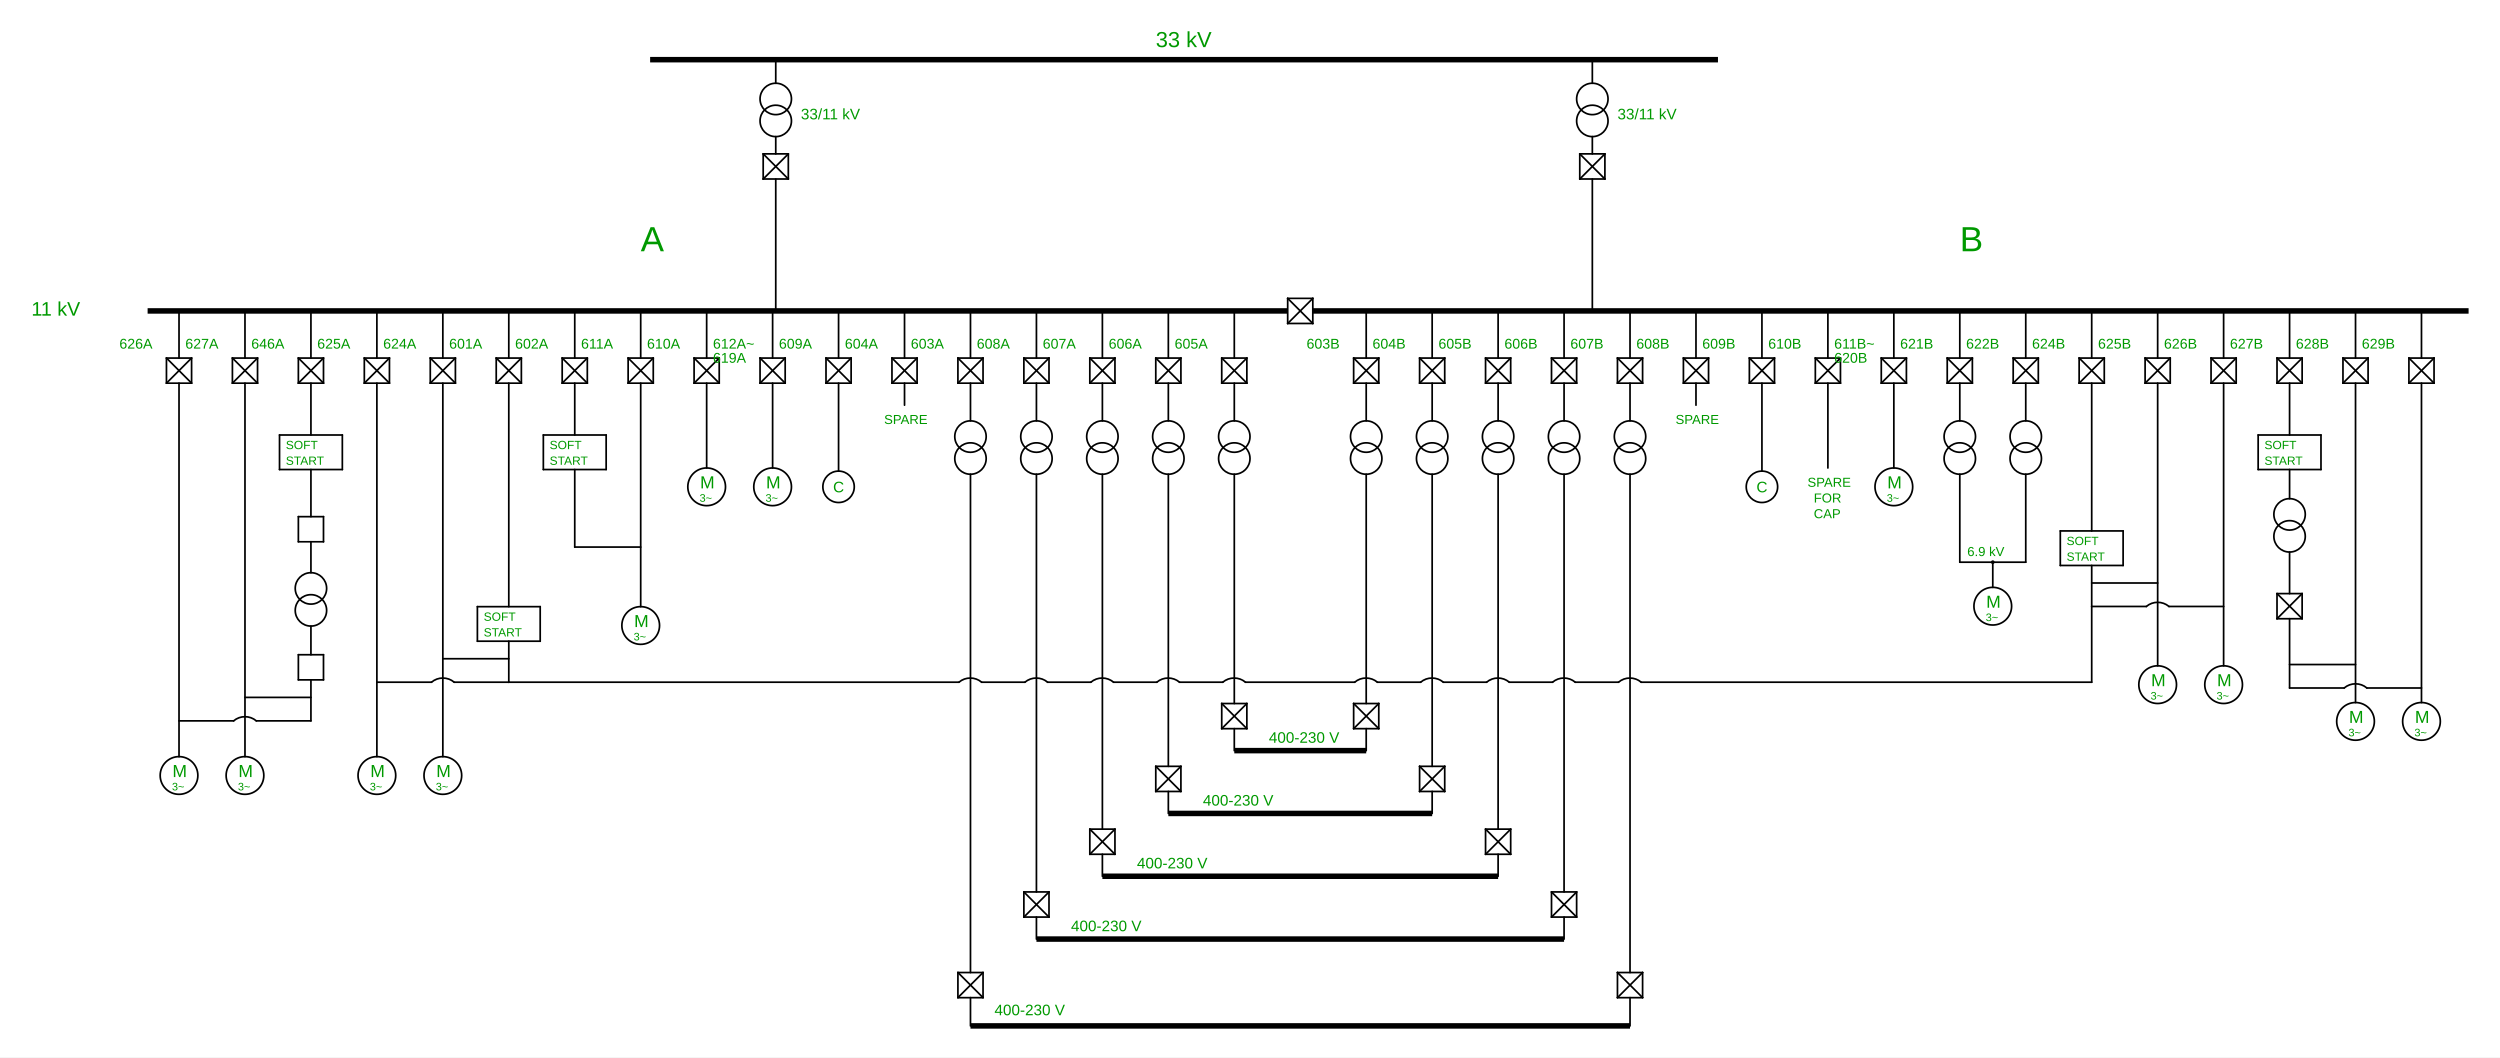
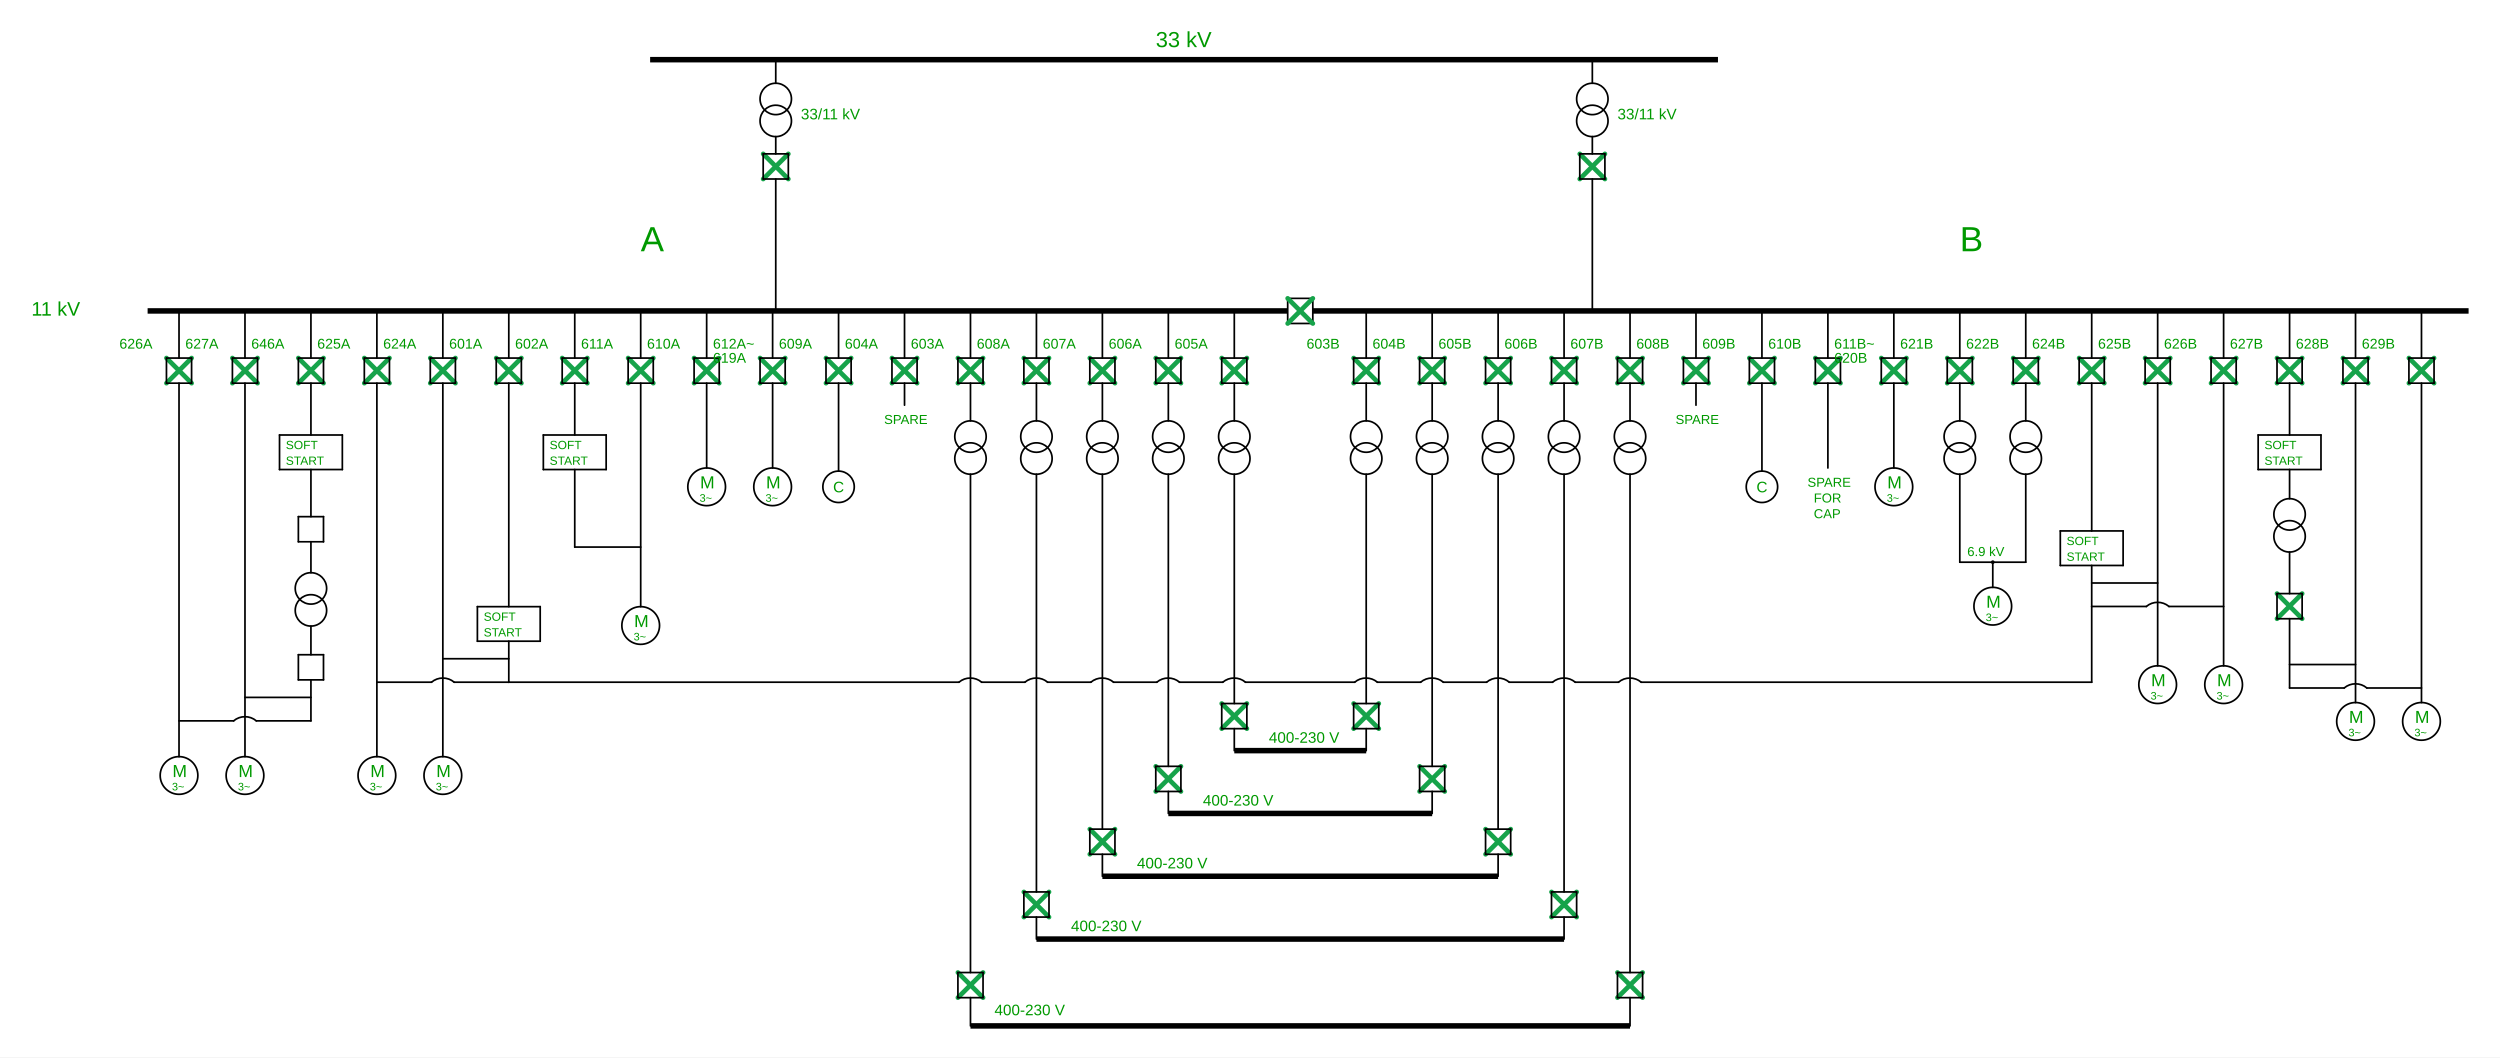
<svg xmlns="http://www.w3.org/2000/svg" viewBox="-14 324.705 1592 673.295" font-family="Arial, Helvetica, sans-serif">
  <rect x="-14" y="324.705" width="1592" height="673.295" fill="#ffffff" />
  <g id="layer-0" stroke="#000000" fill="none" stroke-width="1.1" stroke-linecap="round" color="#000000">
    <line x1="352" y1="623.705" x2="352" y2="673.087" />
    <line x1="352" y1="673.087" x2="394" y2="673.087" />
    <line x1="184" y1="723.4" x2="184" y2="741.636" />
    <line x1="184" y1="768.807" x2="142" y2="768.807" />
    <path d="M 149.222 783.752 A 11.161 11.161 0 0 0 134.778 783.752" />
    <line x1="184" y1="783.752" x2="149.222" y2="783.752" />
    <line x1="134.778" y1="783.752" x2="100" y2="783.752" />
    <line x1="184" y1="757.636" x2="184" y2="783.752" />
    <line x1="1234" y1="682.705" x2="1276" y2="682.705" />
    <circle cx="1255" cy="682.705" r="1.2" fill="currentColor" stroke="none" />
    <line x1="1255" y1="682.705" x2="1255" y2="698.723" />
-     <line x1="974" y1="892.705" x2="990" y2="908.705" />
-     <line x1="974" y1="908.705" x2="990" y2="892.705" />
-     <line x1="1016" y1="944" x2="1032" y2="960" />
-     <line x1="1016" y1="960" x2="1032" y2="944" />
-     <line x1="890" y1="812.705" x2="906" y2="828.705" />
-     <line x1="890" y1="828.705" x2="906" y2="812.705" />
-     <line x1="848" y1="772.705" x2="864" y2="788.705" />
-     <line x1="848" y1="788.705" x2="864" y2="772.705" />
-     <line x1="932" y1="852.705" x2="948" y2="868.705" />
-     <line x1="932" y1="868.705" x2="948" y2="852.705" />
-     <line x1="764" y1="772.705" x2="780" y2="788.705" />
-     <line x1="764" y1="788.705" x2="780" y2="772.705" />
-     <line x1="722" y1="812.705" x2="738" y2="828.705" />
-     <line x1="722" y1="828.705" x2="738" y2="812.705" />
-     <line x1="680" y1="852.705" x2="696" y2="868.705" />
-     <line x1="680" y1="868.705" x2="696" y2="852.705" />
-     <line x1="638" y1="892.705" x2="654" y2="908.705" />
-     <line x1="638" y1="908.705" x2="654" y2="892.705" />
-     <line x1="596" y1="944" x2="612" y2="960" />
-     <line x1="596" y1="960" x2="612" y2="944" />
-     <line x1="92" y1="552.705" x2="108" y2="568.705" />
-     <line x1="92" y1="568.705" x2="108" y2="552.705" />
-     <line x1="134" y1="552.705" x2="150" y2="568.705" />
-     <line x1="134" y1="568.705" x2="150" y2="552.705" />
-     <line x1="176" y1="552.705" x2="192" y2="568.705" />
-     <line x1="176" y1="568.705" x2="192" y2="552.705" />
-     <line x1="218" y1="552.705" x2="234" y2="568.705" />
-     <line x1="218" y1="568.705" x2="234" y2="552.705" />
-     <line x1="260" y1="552.705" x2="276" y2="568.705" />
-     <line x1="260" y1="568.705" x2="276" y2="552.705" />
-     <line x1="302" y1="552.705" x2="318" y2="568.705" />
-     <line x1="302" y1="568.705" x2="318" y2="552.705" />
-     <line x1="344" y1="552.705" x2="360" y2="568.705" />
-     <line x1="344" y1="568.705" x2="360" y2="552.705" />
-     <line x1="386" y1="552.705" x2="402" y2="568.705" />
-     <line x1="386" y1="568.705" x2="402" y2="552.705" />
-     <line x1="428" y1="552.705" x2="444" y2="568.705" />
-     <line x1="428" y1="568.705" x2="444" y2="552.705" />
-     <line x1="470" y1="552.705" x2="486" y2="568.705" />
-     <line x1="470" y1="568.705" x2="486" y2="552.705" />
-     <line x1="512" y1="552.705" x2="528" y2="568.705" />
-     <line x1="512" y1="568.705" x2="528" y2="552.705" />
-     <line x1="554" y1="552.705" x2="570" y2="568.705" />
-     <line x1="554" y1="568.705" x2="570" y2="552.705" />
-     <line x1="596" y1="552.705" x2="612" y2="568.705" />
-     <line x1="596" y1="568.705" x2="612" y2="552.705" />
-     <line x1="638" y1="552.705" x2="654" y2="568.705" />
-     <line x1="638" y1="568.705" x2="654" y2="552.705" />
-     <line x1="680" y1="552.705" x2="696" y2="568.705" />
-     <line x1="680" y1="568.705" x2="696" y2="552.705" />
-     <line x1="722" y1="552.705" x2="738" y2="568.705" />
-     <line x1="722" y1="568.705" x2="738" y2="552.705" />
-     <line x1="764" y1="552.705" x2="780" y2="568.705" />
-     <line x1="764" y1="568.705" x2="780" y2="552.705" />
-     <line x1="848" y1="552.705" x2="864" y2="568.705" />
-     <line x1="848" y1="568.705" x2="864" y2="552.705" />
-     <line x1="890" y1="552.705" x2="906" y2="568.705" />
-     <line x1="890" y1="568.705" x2="906" y2="552.705" />
-     <line x1="932" y1="552.705" x2="948" y2="568.705" />
-     <line x1="932" y1="568.705" x2="948" y2="552.705" />
-     <line x1="974" y1="552.705" x2="990" y2="568.705" />
-     <line x1="974" y1="568.705" x2="990" y2="552.705" />
-     <line x1="1016" y1="552.705" x2="1032" y2="568.705" />
-     <line x1="1016" y1="568.705" x2="1032" y2="552.705" />
-     <line x1="1058" y1="552.705" x2="1074" y2="568.705" />
-     <line x1="1058" y1="568.705" x2="1074" y2="552.705" />
-     <line x1="1100" y1="552.705" x2="1116" y2="568.705" />
-     <line x1="1100" y1="568.705" x2="1116" y2="552.705" />
-     <line x1="1142" y1="552.705" x2="1158" y2="568.705" />
-     <line x1="1142" y1="568.705" x2="1158" y2="552.705" />
-     <line x1="1184" y1="552.705" x2="1200" y2="568.705" />
-     <line x1="1184" y1="568.705" x2="1200" y2="552.705" />
-     <line x1="1226" y1="552.705" x2="1242" y2="568.705" />
-     <line x1="1226" y1="568.705" x2="1242" y2="552.705" />
-     <line x1="1268" y1="552.705" x2="1284" y2="568.705" />
-     <line x1="1268" y1="568.705" x2="1284" y2="552.705" />
-     <line x1="1352" y1="552.705" x2="1368" y2="568.705" />
-     <line x1="1352" y1="568.705" x2="1368" y2="552.705" />
-     <line x1="1394" y1="552.705" x2="1410" y2="568.705" />
-     <line x1="1394" y1="568.705" x2="1410" y2="552.705" />
-     <line x1="1436" y1="552.705" x2="1452" y2="568.705" />
-     <line x1="1436" y1="568.705" x2="1452" y2="552.705" />
-     <line x1="1478" y1="552.705" x2="1494" y2="568.705" />
-     <line x1="1478" y1="568.705" x2="1494" y2="552.705" />
-     <line x1="1520" y1="552.705" x2="1536" y2="568.705" />
-     <line x1="1520" y1="568.705" x2="1536" y2="552.705" />
-     <line x1="992" y1="422.705" x2="1008" y2="438.705" />
-     <line x1="992" y1="438.705" x2="1008" y2="422.705" />
-     <line x1="1310" y1="552.705" x2="1326" y2="568.705" />
-     <line x1="1310" y1="568.705" x2="1326" y2="552.705" />
+     <line x1="974" y1="892.705" x2="990" y2="908.705" stroke="#16a34a" stroke-width="3" />
+     <line x1="974" y1="908.705" x2="990" y2="892.705" stroke="#16a34a" stroke-width="3" />
+     <line x1="1016" y1="944" x2="1032" y2="960" stroke="#16a34a" stroke-width="3" />
+     <line x1="1016" y1="960" x2="1032" y2="944" stroke="#16a34a" stroke-width="3" />
+     <line x1="890" y1="812.705" x2="906" y2="828.705" stroke="#16a34a" stroke-width="3" />
+     <line x1="890" y1="828.705" x2="906" y2="812.705" stroke="#16a34a" stroke-width="3" />
+     <line x1="848" y1="772.705" x2="864" y2="788.705" stroke="#16a34a" stroke-width="3" />
+     <line x1="848" y1="788.705" x2="864" y2="772.705" stroke="#16a34a" stroke-width="3" />
+     <line x1="932" y1="852.705" x2="948" y2="868.705" stroke="#16a34a" stroke-width="3" />
+     <line x1="932" y1="868.705" x2="948" y2="852.705" stroke="#16a34a" stroke-width="3" />
+     <line x1="764" y1="772.705" x2="780" y2="788.705" stroke="#16a34a" stroke-width="3" />
+     <line x1="764" y1="788.705" x2="780" y2="772.705" stroke="#16a34a" stroke-width="3" />
+     <line x1="722" y1="812.705" x2="738" y2="828.705" stroke="#16a34a" stroke-width="3" />
+     <line x1="722" y1="828.705" x2="738" y2="812.705" stroke="#16a34a" stroke-width="3" />
+     <line x1="680" y1="852.705" x2="696" y2="868.705" stroke="#16a34a" stroke-width="3" />
+     <line x1="680" y1="868.705" x2="696" y2="852.705" stroke="#16a34a" stroke-width="3" />
+     <line x1="638" y1="892.705" x2="654" y2="908.705" stroke="#16a34a" stroke-width="3" />
+     <line x1="638" y1="908.705" x2="654" y2="892.705" stroke="#16a34a" stroke-width="3" />
+     <line x1="596" y1="944" x2="612" y2="960" stroke="#16a34a" stroke-width="3" />
+     <line x1="596" y1="960" x2="612" y2="944" stroke="#16a34a" stroke-width="3" />
+     <line x1="92" y1="552.705" x2="108" y2="568.705" stroke="#16a34a" stroke-width="3" />
+     <line x1="92" y1="568.705" x2="108" y2="552.705" stroke="#16a34a" stroke-width="3" />
+     <line x1="134" y1="552.705" x2="150" y2="568.705" stroke="#16a34a" stroke-width="3" />
+     <line x1="134" y1="568.705" x2="150" y2="552.705" stroke="#16a34a" stroke-width="3" />
+     <line x1="176" y1="552.705" x2="192" y2="568.705" stroke="#16a34a" stroke-width="3" />
+     <line x1="176" y1="568.705" x2="192" y2="552.705" stroke="#16a34a" stroke-width="3" />
+     <line x1="218" y1="552.705" x2="234" y2="568.705" stroke="#16a34a" stroke-width="3" />
+     <line x1="218" y1="568.705" x2="234" y2="552.705" stroke="#16a34a" stroke-width="3" />
+     <line x1="260" y1="552.705" x2="276" y2="568.705" stroke="#16a34a" stroke-width="3" />
+     <line x1="260" y1="568.705" x2="276" y2="552.705" stroke="#16a34a" stroke-width="3" />
+     <line x1="302" y1="552.705" x2="318" y2="568.705" stroke="#16a34a" stroke-width="3" />
+     <line x1="302" y1="568.705" x2="318" y2="552.705" stroke="#16a34a" stroke-width="3" />
+     <line x1="344" y1="552.705" x2="360" y2="568.705" stroke="#16a34a" stroke-width="3" />
+     <line x1="344" y1="568.705" x2="360" y2="552.705" stroke="#16a34a" stroke-width="3" />
+     <line x1="386" y1="552.705" x2="402" y2="568.705" stroke="#16a34a" stroke-width="3" />
+     <line x1="386" y1="568.705" x2="402" y2="552.705" stroke="#16a34a" stroke-width="3" />
+     <line x1="428" y1="552.705" x2="444" y2="568.705" stroke="#16a34a" stroke-width="3" />
+     <line x1="428" y1="568.705" x2="444" y2="552.705" stroke="#16a34a" stroke-width="3" />
+     <line x1="470" y1="552.705" x2="486" y2="568.705" stroke="#16a34a" stroke-width="3" />
+     <line x1="470" y1="568.705" x2="486" y2="552.705" stroke="#16a34a" stroke-width="3" />
+     <line x1="512" y1="552.705" x2="528" y2="568.705" stroke="#16a34a" stroke-width="3" />
+     <line x1="512" y1="568.705" x2="528" y2="552.705" stroke="#16a34a" stroke-width="3" />
+     <line x1="554" y1="552.705" x2="570" y2="568.705" stroke="#16a34a" stroke-width="3" />
+     <line x1="554" y1="568.705" x2="570" y2="552.705" stroke="#16a34a" stroke-width="3" />
+     <line x1="596" y1="552.705" x2="612" y2="568.705" stroke="#16a34a" stroke-width="3" />
+     <line x1="596" y1="568.705" x2="612" y2="552.705" stroke="#16a34a" stroke-width="3" />
+     <line x1="638" y1="552.705" x2="654" y2="568.705" stroke="#16a34a" stroke-width="3" />
+     <line x1="638" y1="568.705" x2="654" y2="552.705" stroke="#16a34a" stroke-width="3" />
+     <line x1="680" y1="552.705" x2="696" y2="568.705" stroke="#16a34a" stroke-width="3" />
+     <line x1="680" y1="568.705" x2="696" y2="552.705" stroke="#16a34a" stroke-width="3" />
+     <line x1="722" y1="552.705" x2="738" y2="568.705" stroke="#16a34a" stroke-width="3" />
+     <line x1="722" y1="568.705" x2="738" y2="552.705" stroke="#16a34a" stroke-width="3" />
+     <line x1="764" y1="552.705" x2="780" y2="568.705" stroke="#16a34a" stroke-width="3" />
+     <line x1="764" y1="568.705" x2="780" y2="552.705" stroke="#16a34a" stroke-width="3" />
+     <line x1="848" y1="552.705" x2="864" y2="568.705" stroke="#16a34a" stroke-width="3" />
+     <line x1="848" y1="568.705" x2="864" y2="552.705" stroke="#16a34a" stroke-width="3" />
+     <line x1="890" y1="552.705" x2="906" y2="568.705" stroke="#16a34a" stroke-width="3" />
+     <line x1="890" y1="568.705" x2="906" y2="552.705" stroke="#16a34a" stroke-width="3" />
+     <line x1="932" y1="552.705" x2="948" y2="568.705" stroke="#16a34a" stroke-width="3" />
+     <line x1="932" y1="568.705" x2="948" y2="552.705" stroke="#16a34a" stroke-width="3" />
+     <line x1="974" y1="552.705" x2="990" y2="568.705" stroke="#16a34a" stroke-width="3" />
+     <line x1="974" y1="568.705" x2="990" y2="552.705" stroke="#16a34a" stroke-width="3" />
+     <line x1="1016" y1="552.705" x2="1032" y2="568.705" stroke="#16a34a" stroke-width="3" />
+     <line x1="1016" y1="568.705" x2="1032" y2="552.705" stroke="#16a34a" stroke-width="3" />
+     <line x1="1058" y1="552.705" x2="1074" y2="568.705" stroke="#16a34a" stroke-width="3" />
+     <line x1="1058" y1="568.705" x2="1074" y2="552.705" stroke="#16a34a" stroke-width="3" />
+     <line x1="1100" y1="552.705" x2="1116" y2="568.705" stroke="#16a34a" stroke-width="3" />
+     <line x1="1100" y1="568.705" x2="1116" y2="552.705" stroke="#16a34a" stroke-width="3" />
+     <line x1="1142" y1="552.705" x2="1158" y2="568.705" stroke="#16a34a" stroke-width="3" />
+     <line x1="1142" y1="568.705" x2="1158" y2="552.705" stroke="#16a34a" stroke-width="3" />
+     <line x1="1184" y1="552.705" x2="1200" y2="568.705" stroke="#16a34a" stroke-width="3" />
+     <line x1="1184" y1="568.705" x2="1200" y2="552.705" stroke="#16a34a" stroke-width="3" />
+     <line x1="1226" y1="552.705" x2="1242" y2="568.705" stroke="#16a34a" stroke-width="3" />
+     <line x1="1226" y1="568.705" x2="1242" y2="552.705" stroke="#16a34a" stroke-width="3" />
+     <line x1="1268" y1="552.705" x2="1284" y2="568.705" stroke="#16a34a" stroke-width="3" />
+     <line x1="1268" y1="568.705" x2="1284" y2="552.705" stroke="#16a34a" stroke-width="3" />
+     <line x1="1352" y1="552.705" x2="1368" y2="568.705" stroke="#16a34a" stroke-width="3" />
+     <line x1="1352" y1="568.705" x2="1368" y2="552.705" stroke="#16a34a" stroke-width="3" />
+     <line x1="1394" y1="552.705" x2="1410" y2="568.705" stroke="#16a34a" stroke-width="3" />
+     <line x1="1394" y1="568.705" x2="1410" y2="552.705" stroke="#16a34a" stroke-width="3" />
+     <line x1="1436" y1="552.705" x2="1452" y2="568.705" stroke="#16a34a" stroke-width="3" />
+     <line x1="1436" y1="568.705" x2="1452" y2="552.705" stroke="#16a34a" stroke-width="3" />
+     <line x1="1478" y1="552.705" x2="1494" y2="568.705" stroke="#16a34a" stroke-width="3" />
+     <line x1="1478" y1="568.705" x2="1494" y2="552.705" stroke="#16a34a" stroke-width="3" />
+     <line x1="1520" y1="552.705" x2="1536" y2="568.705" stroke="#16a34a" stroke-width="3" />
+     <line x1="1520" y1="568.705" x2="1536" y2="552.705" stroke="#16a34a" stroke-width="3" />
+     <line x1="992" y1="422.705" x2="1008" y2="438.705" stroke="#16a34a" stroke-width="3" />
+     <line x1="992" y1="438.705" x2="1008" y2="422.705" stroke="#16a34a" stroke-width="3" />
+     <line x1="1310" y1="552.705" x2="1326" y2="568.705" stroke="#16a34a" stroke-width="3" />
+     <line x1="1310" y1="568.705" x2="1326" y2="552.705" stroke="#16a34a" stroke-width="3" />
    <line x1="1318" y1="695.969" x2="1360" y2="695.969" />
    <path d="M 1367.222 710.914 A 11.161 11.161 0 0 0 1352.778 710.914" />
    <line x1="1318" y1="710.914" x2="1352.778" y2="710.914" />
    <line x1="1367.222" y1="710.914" x2="1402" y2="710.914" />
    <line x1="1318" y1="684.798" x2="1318" y2="710.914" />
-     <line x1="1436" y1="702.705" x2="1452" y2="718.705" />
-     <line x1="1436" y1="718.705" x2="1452" y2="702.705" />
+     <line x1="1436" y1="702.705" x2="1452" y2="718.705" stroke="#16a34a" stroke-width="3" />
+     <line x1="1436" y1="718.705" x2="1452" y2="702.705" stroke="#16a34a" stroke-width="3" />
    <line x1="1444" y1="747.866" x2="1486" y2="747.866" />
    <path d="M 1493.222 762.811 A 11.161 11.161 0 0 0 1478.778 762.811" />
    <line x1="1444" y1="762.811" x2="1478.778" y2="762.811" />
    <line x1="1493.222" y1="762.811" x2="1528" y2="762.811" />
    <line x1="1444" y1="718.705" x2="1444" y2="762.811" />
-     <line x1="472" y1="422.705" x2="488" y2="438.705" />
-     <line x1="472" y1="438.705" x2="488" y2="422.705" />
+     <line x1="472" y1="422.705" x2="488" y2="438.705" stroke="#16a34a" stroke-width="3" />
+     <line x1="472" y1="438.705" x2="488" y2="422.705" stroke="#16a34a" stroke-width="3" />
    <line x1="310" y1="744.186" x2="268" y2="744.186" />
    <path d="M 275.222 759.132 A 11.161 11.161 0 0 0 260.778 759.132" />
    <line x1="310" y1="759.132" x2="275.222" y2="759.132" />
    <line x1="260.778" y1="759.132" x2="226" y2="759.132" />
    <line x1="310" y1="733.015" x2="310" y2="759.132" />
    <line x1="310" y1="759.132" x2="310" y2="759.132" />
    <line x1="310" y1="759.132" x2="596.663" y2="759.132" />
    <line x1="1318" y1="759.132" x2="1318" y2="710.914" />
    <path d="M 611.107 759.132 A 11.161 11.161 0 0 0 596.663 759.132" />
    <line x1="611.107" y1="759.132" x2="638.663" y2="759.132" />
    <path d="M 653.107 759.132 A 11.161 11.161 0 0 0 638.663 759.132" />
    <path d="M 695.107 759.132 A 11.161 11.161 0 0 0 680.663 759.132" />
    <path d="M 737.107 759.132 A 11.161 11.161 0 0 0 722.663 759.132" />
    <path d="M 779.107 759.132 A 11.161 11.161 0 0 0 764.663 759.132" />
    <path d="M 863.107 759.132 A 11.161 11.161 0 0 0 848.663 759.132" />
    <path d="M 905.107 759.132 A 11.161 11.161 0 0 0 890.663 759.132" />
    <path d="M 947.107 759.132 A 11.161 11.161 0 0 0 932.663 759.132" />
    <path d="M 989.107 759.132 A 11.161 11.161 0 0 0 974.663 759.132" />
    <path d="M 1031.107 759.132 A 11.161 11.161 0 0 0 1016.663 759.132" />
    <line x1="653.107" y1="759.132" x2="680.663" y2="759.132" />
    <line x1="695.107" y1="759.132" x2="722.663" y2="759.132" />
    <line x1="737.107" y1="759.132" x2="764.663" y2="759.132" />
    <line x1="779.107" y1="759.132" x2="848.663" y2="759.132" />
    <line x1="863.107" y1="759.132" x2="890.663" y2="759.132" />
    <line x1="905.107" y1="759.132" x2="932.663" y2="759.132" />
    <line x1="947.107" y1="759.132" x2="974.663" y2="759.132" />
    <line x1="989.107" y1="759.132" x2="1016.663" y2="759.132" />
    <line x1="1031.107" y1="759.132" x2="1318" y2="759.132" />
  </g>
  <g id="layer-FEEDER" stroke="#000000" fill="none" stroke-width="1.1" stroke-linecap="round" color="#000000">
    <line x1="480" y1="362.705" x2="480" y2="377.705" />
    <circle cx="480" cy="387.705" r="10" />
    <circle cx="480" cy="401.705" r="10" />
    <line x1="480" y1="411.705" x2="480" y2="422.705" />
    <line x1="472" y1="438.705" x2="488" y2="438.705" />
    <line x1="488" y1="438.705" x2="488" y2="422.705" />
    <line x1="488" y1="422.705" x2="472" y2="422.705" />
    <line x1="472" y1="422.705" x2="472" y2="438.705" />
    <line x1="480" y1="438.705" x2="480" y2="522.705" />
    <line x1="1000" y1="362.705" x2="1000" y2="377.705" />
    <circle cx="1000" cy="387.705" r="10" />
    <circle cx="1000" cy="401.705" r="10" />
    <line x1="1000" y1="411.705" x2="1000" y2="422.705" />
    <line x1="992" y1="438.705" x2="1008" y2="438.705" />
    <line x1="1008" y1="438.705" x2="1008" y2="422.705" />
    <line x1="1008" y1="422.705" x2="992" y2="422.705" />
    <line x1="992" y1="422.705" x2="992" y2="438.705" />
    <line x1="1000" y1="438.705" x2="1000" y2="522.705" />
    <line x1="100" y1="522.705" x2="100" y2="552.705" />
    <line x1="92" y1="568.705" x2="108" y2="568.705" />
    <line x1="108" y1="568.705" x2="108" y2="552.705" />
    <line x1="108" y1="552.705" x2="92" y2="552.705" />
    <line x1="92" y1="552.705" x2="92" y2="568.705" />
    <line x1="100" y1="568.705" x2="100" y2="806.523" />
    <circle cx="100" cy="818.523" r="12" />
    <line x1="142" y1="522.705" x2="142" y2="552.705" />
    <line x1="134" y1="568.705" x2="150" y2="568.705" />
    <line x1="150" y1="568.705" x2="150" y2="552.705" />
    <line x1="150" y1="552.705" x2="134" y2="552.705" />
    <line x1="134" y1="552.705" x2="134" y2="568.705" />
    <line x1="184" y1="568.705" x2="184" y2="601.705" />
    <line x1="164" y1="623.705" x2="204" y2="623.705" />
    <line x1="204" y1="623.705" x2="204" y2="601.705" />
    <line x1="204" y1="601.705" x2="164" y2="601.705" />
    <line x1="164" y1="601.705" x2="164" y2="623.705" />
    <line x1="184" y1="522.705" x2="184" y2="552.705" />
    <line x1="176" y1="568.705" x2="192" y2="568.705" />
    <line x1="192" y1="568.705" x2="192" y2="552.705" />
    <line x1="192" y1="552.705" x2="176" y2="552.705" />
    <line x1="176" y1="552.705" x2="176" y2="568.705" />
    <line x1="142" y1="568.705" x2="142" y2="806.523" />
    <circle cx="142" cy="818.523" r="12" />
    <line x1="226" y1="522.705" x2="226" y2="552.705" />
    <line x1="218" y1="568.705" x2="234" y2="568.705" />
    <line x1="234" y1="568.705" x2="234" y2="552.705" />
    <line x1="234" y1="552.705" x2="218" y2="552.705" />
    <line x1="218" y1="552.705" x2="218" y2="568.705" />
    <line x1="226" y1="568.705" x2="226" y2="806.523" />
    <circle cx="226" cy="818.523" r="12" />
    <line x1="268" y1="522.705" x2="268" y2="552.705" />
    <line x1="260" y1="568.705" x2="276" y2="568.705" />
    <line x1="276" y1="568.705" x2="276" y2="552.705" />
    <line x1="276" y1="552.705" x2="260" y2="552.705" />
    <line x1="260" y1="552.705" x2="260" y2="568.705" />
    <line x1="352" y1="568.705" x2="352" y2="601.705" />
    <line x1="332" y1="623.705" x2="372" y2="623.705" />
    <line x1="372" y1="623.705" x2="372" y2="601.705" />
    <line x1="372" y1="601.705" x2="332" y2="601.705" />
    <line x1="332" y1="601.705" x2="332" y2="623.705" />
    <line x1="268" y1="568.705" x2="268" y2="806.523" />
    <circle cx="268" cy="818.523" r="12" />
    <line x1="310" y1="522.705" x2="310" y2="552.705" />
    <line x1="302" y1="568.705" x2="318" y2="568.705" />
    <line x1="318" y1="568.705" x2="318" y2="552.705" />
    <line x1="318" y1="552.705" x2="302" y2="552.705" />
    <line x1="302" y1="552.705" x2="302" y2="568.705" />
    <line x1="352" y1="522.705" x2="352" y2="552.705" />
    <line x1="344" y1="568.705" x2="360" y2="568.705" />
    <line x1="360" y1="568.705" x2="360" y2="552.705" />
    <line x1="360" y1="552.705" x2="344" y2="552.705" />
    <line x1="344" y1="552.705" x2="344" y2="568.705" />
    <line x1="520" y1="568.705" x2="520" y2="624.705" />
    <circle cx="520" cy="634.705" r="10" />
    <line x1="394" y1="522.705" x2="394" y2="552.705" />
    <line x1="386" y1="568.705" x2="402" y2="568.705" />
    <line x1="402" y1="568.705" x2="402" y2="552.705" />
    <line x1="402" y1="552.705" x2="386" y2="552.705" />
    <line x1="386" y1="552.705" x2="386" y2="568.705" />
    <line x1="394" y1="568.705" x2="394" y2="711.015" />
    <circle cx="394" cy="723.015" r="12" />
    <line x1="436" y1="522.705" x2="436" y2="552.705" />
    <line x1="428" y1="568.705" x2="444" y2="568.705" />
    <line x1="444" y1="568.705" x2="444" y2="552.705" />
    <line x1="444" y1="552.705" x2="428" y2="552.705" />
    <line x1="428" y1="552.705" x2="428" y2="568.705" />
    <line x1="436" y1="568.705" x2="436" y2="622.705" />
    <circle cx="436" cy="634.705" r="12" />
    <line x1="478" y1="522.705" x2="478" y2="552.705" />
    <line x1="470" y1="568.705" x2="486" y2="568.705" />
    <line x1="486" y1="568.705" x2="486" y2="552.705" />
    <line x1="486" y1="552.705" x2="470" y2="552.705" />
    <line x1="470" y1="552.705" x2="470" y2="568.705" />
    <line x1="478" y1="568.705" x2="478" y2="622.705" />
    <circle cx="478" cy="634.705" r="12" />
    <line x1="520" y1="522.705" x2="520" y2="552.705" />
    <line x1="512" y1="568.705" x2="528" y2="568.705" />
    <line x1="528" y1="568.705" x2="528" y2="552.705" />
    <line x1="528" y1="552.705" x2="512" y2="552.705" />
    <line x1="512" y1="552.705" x2="512" y2="568.705" />
    <line x1="562" y1="568.705" x2="562" y2="582.705" />
    <line x1="562" y1="522.705" x2="562" y2="552.705" />
    <line x1="554" y1="568.705" x2="570" y2="568.705" />
    <line x1="570" y1="568.705" x2="570" y2="552.705" />
    <line x1="570" y1="552.705" x2="554" y2="552.705" />
    <line x1="554" y1="552.705" x2="554" y2="568.705" />
    <line x1="604" y1="522.705" x2="604" y2="552.705" />
    <line x1="596" y1="568.705" x2="612" y2="568.705" />
    <line x1="612" y1="568.705" x2="612" y2="552.705" />
    <line x1="612" y1="552.705" x2="596" y2="552.705" />
    <line x1="596" y1="552.705" x2="596" y2="568.705" />
    <line x1="604" y1="568.705" x2="604" y2="592.705" />
    <circle cx="604" cy="602.705" r="10" />
    <circle cx="604" cy="616.705" r="10" />
    <line x1="646" y1="522.705" x2="646" y2="552.705" />
    <line x1="638" y1="568.705" x2="654" y2="568.705" />
    <line x1="654" y1="568.705" x2="654" y2="552.705" />
    <line x1="654" y1="552.705" x2="638" y2="552.705" />
    <line x1="638" y1="552.705" x2="638" y2="568.705" />
    <line x1="646" y1="568.705" x2="646" y2="592.705" />
    <circle cx="646" cy="602.705" r="10" />
    <circle cx="646" cy="616.705" r="10" />
    <line x1="688" y1="522.705" x2="688" y2="552.705" />
    <line x1="680" y1="568.705" x2="696" y2="568.705" />
    <line x1="696" y1="568.705" x2="696" y2="552.705" />
    <line x1="696" y1="552.705" x2="680" y2="552.705" />
    <line x1="680" y1="552.705" x2="680" y2="568.705" />
    <line x1="688" y1="568.705" x2="688" y2="592.705" />
    <circle cx="688" cy="602.705" r="10" />
    <circle cx="688" cy="616.705" r="10" />
    <line x1="730" y1="522.705" x2="730" y2="552.705" />
    <line x1="722" y1="568.705" x2="738" y2="568.705" />
    <line x1="738" y1="568.705" x2="738" y2="552.705" />
    <line x1="738" y1="552.705" x2="722" y2="552.705" />
    <line x1="722" y1="552.705" x2="722" y2="568.705" />
    <line x1="730" y1="568.705" x2="730" y2="592.705" />
    <circle cx="730" cy="602.705" r="10" />
    <circle cx="730" cy="616.705" r="10" />
    <line x1="772" y1="522.705" x2="772" y2="552.705" />
    <line x1="764" y1="568.705" x2="780" y2="568.705" />
    <line x1="780" y1="568.705" x2="780" y2="552.705" />
    <line x1="780" y1="552.705" x2="764" y2="552.705" />
    <line x1="764" y1="552.705" x2="764" y2="568.705" />
    <line x1="772" y1="568.705" x2="772" y2="592.705" />
    <circle cx="772" cy="602.705" r="10" />
    <circle cx="772" cy="616.705" r="10" />
    <line x1="856" y1="522.705" x2="856" y2="552.705" />
    <line x1="848" y1="568.705" x2="864" y2="568.705" />
    <line x1="864" y1="568.705" x2="864" y2="552.705" />
    <line x1="864" y1="552.705" x2="848" y2="552.705" />
    <line x1="848" y1="552.705" x2="848" y2="568.705" />
    <line x1="856" y1="568.705" x2="856" y2="592.705" />
    <circle cx="856" cy="602.705" r="10" />
    <circle cx="856" cy="616.705" r="10" />
    <line x1="898" y1="522.705" x2="898" y2="552.705" />
    <line x1="890" y1="568.705" x2="906" y2="568.705" />
    <line x1="906" y1="568.705" x2="906" y2="552.705" />
    <line x1="906" y1="552.705" x2="890" y2="552.705" />
    <line x1="890" y1="552.705" x2="890" y2="568.705" />
    <line x1="898" y1="568.705" x2="898" y2="592.705" />
    <circle cx="898" cy="602.705" r="10" />
    <circle cx="898" cy="616.705" r="10" />
    <line x1="940" y1="522.705" x2="940" y2="552.705" />
    <line x1="932" y1="568.705" x2="948" y2="568.705" />
    <line x1="948" y1="568.705" x2="948" y2="552.705" />
    <line x1="948" y1="552.705" x2="932" y2="552.705" />
    <line x1="932" y1="552.705" x2="932" y2="568.705" />
    <line x1="940" y1="568.705" x2="940" y2="592.705" />
    <circle cx="940" cy="602.705" r="10" />
    <circle cx="940" cy="616.705" r="10" />
    <line x1="982" y1="522.705" x2="982" y2="552.705" />
    <line x1="974" y1="568.705" x2="990" y2="568.705" />
    <line x1="990" y1="568.705" x2="990" y2="552.705" />
    <line x1="990" y1="552.705" x2="974" y2="552.705" />
    <line x1="974" y1="552.705" x2="974" y2="568.705" />
    <line x1="982" y1="568.705" x2="982" y2="592.705" />
    <circle cx="982" cy="602.705" r="10" />
    <circle cx="982" cy="616.705" r="10" />
    <line x1="1024" y1="522.705" x2="1024" y2="552.705" />
    <line x1="1016" y1="568.705" x2="1032" y2="568.705" />
    <line x1="1032" y1="568.705" x2="1032" y2="552.705" />
    <line x1="1032" y1="552.705" x2="1016" y2="552.705" />
    <line x1="1016" y1="552.705" x2="1016" y2="568.705" />
    <line x1="1024" y1="568.705" x2="1024" y2="592.705" />
    <circle cx="1024" cy="602.705" r="10" />
    <circle cx="1024" cy="616.705" r="10" />
    <line x1="1024" y1="626.705" x2="1024" y2="944" />
    <line x1="1016" y1="960" x2="1032" y2="960" />
    <line x1="1032" y1="960" x2="1032" y2="944" />
    <line x1="1032" y1="944" x2="1016" y2="944" />
    <line x1="1016" y1="944" x2="1016" y2="960" />
    <line x1="1024" y1="960" x2="1024" y2="978" />
    <line x1="1066" y1="522.705" x2="1066" y2="552.705" />
    <line x1="1058" y1="568.705" x2="1074" y2="568.705" />
    <line x1="1074" y1="568.705" x2="1074" y2="552.705" />
    <line x1="1074" y1="552.705" x2="1058" y2="552.705" />
    <line x1="1058" y1="552.705" x2="1058" y2="568.705" />
    <line x1="1066" y1="568.705" x2="1066" y2="582.705" />
    <line x1="1108" y1="522.705" x2="1108" y2="552.705" />
    <line x1="1100" y1="568.705" x2="1116" y2="568.705" />
    <line x1="1116" y1="568.705" x2="1116" y2="552.705" />
    <line x1="1116" y1="552.705" x2="1100" y2="552.705" />
    <line x1="1100" y1="552.705" x2="1100" y2="568.705" />
    <line x1="1108" y1="568.705" x2="1108" y2="624.705" />
    <circle cx="1108" cy="634.705" r="10" />
    <line x1="1150" y1="522.705" x2="1150" y2="552.705" />
    <line x1="1142" y1="568.705" x2="1158" y2="568.705" />
    <line x1="1158" y1="568.705" x2="1158" y2="552.705" />
    <line x1="1158" y1="552.705" x2="1142" y2="552.705" />
    <line x1="1142" y1="552.705" x2="1142" y2="568.705" />
    <line x1="1150" y1="568.705" x2="1150" y2="622.705" />
    <line x1="1192" y1="522.705" x2="1192" y2="552.705" />
    <line x1="1184" y1="568.705" x2="1200" y2="568.705" />
    <line x1="1200" y1="568.705" x2="1200" y2="552.705" />
    <line x1="1200" y1="552.705" x2="1184" y2="552.705" />
    <line x1="1184" y1="552.705" x2="1184" y2="568.705" />
    <line x1="1192" y1="568.705" x2="1192" y2="622.705" />
    <circle cx="1192" cy="634.705" r="12" />
    <line x1="1234" y1="522.705" x2="1234" y2="552.705" />
    <line x1="1226" y1="568.705" x2="1242" y2="568.705" />
    <line x1="1242" y1="568.705" x2="1242" y2="552.705" />
    <line x1="1242" y1="552.705" x2="1226" y2="552.705" />
    <line x1="1226" y1="552.705" x2="1226" y2="568.705" />
    <line x1="1234" y1="568.705" x2="1234" y2="592.705" />
    <circle cx="1234" cy="602.705" r="10" />
    <circle cx="1234" cy="616.705" r="10" />
    <line x1="1234" y1="626.705" x2="1234" y2="682.705" />
    <circle cx="1255" cy="710.723" r="12" />
    <line x1="1276" y1="522.705" x2="1276" y2="552.705" />
    <line x1="1268" y1="568.705" x2="1284" y2="568.705" />
    <line x1="1284" y1="568.705" x2="1284" y2="552.705" />
    <line x1="1284" y1="552.705" x2="1268" y2="552.705" />
    <line x1="1268" y1="552.705" x2="1268" y2="568.705" />
    <line x1="1276" y1="568.705" x2="1276" y2="592.705" />
    <circle cx="1276" cy="602.705" r="10" />
    <circle cx="1276" cy="616.705" r="10" />
    <line x1="1276" y1="626.705" x2="1276" y2="682.705" />
    <line x1="1360" y1="522.705" x2="1360" y2="552.705" />
    <line x1="1352" y1="568.705" x2="1368" y2="568.705" />
    <line x1="1368" y1="568.705" x2="1368" y2="552.705" />
    <line x1="1368" y1="552.705" x2="1352" y2="552.705" />
    <line x1="1352" y1="552.705" x2="1352" y2="568.705" />
    <line x1="1360" y1="568.705" x2="1360" y2="748.69" />
    <circle cx="1360" cy="760.69" r="12" />
    <line x1="1402" y1="522.705" x2="1402" y2="552.705" />
    <line x1="1394" y1="568.705" x2="1410" y2="568.705" />
    <line x1="1410" y1="568.705" x2="1410" y2="552.705" />
    <line x1="1410" y1="552.705" x2="1394" y2="552.705" />
    <line x1="1394" y1="552.705" x2="1394" y2="568.705" />
    <line x1="1444" y1="522.705" x2="1444" y2="552.705" />
    <line x1="1436" y1="568.705" x2="1452" y2="568.705" />
    <line x1="1452" y1="568.705" x2="1452" y2="552.705" />
    <line x1="1452" y1="552.705" x2="1436" y2="552.705" />
    <line x1="1436" y1="552.705" x2="1436" y2="568.705" />
    <line x1="1444" y1="568.705" x2="1444" y2="601.705" />
    <line x1="1424" y1="623.705" x2="1464" y2="623.705" />
    <line x1="1464" y1="623.705" x2="1464" y2="601.705" />
    <line x1="1464" y1="601.705" x2="1424" y2="601.705" />
    <line x1="1424" y1="601.705" x2="1424" y2="623.705" />
    <line x1="1486" y1="522.705" x2="1486" y2="552.705" />
    <line x1="1478" y1="568.705" x2="1494" y2="568.705" />
    <line x1="1494" y1="568.705" x2="1494" y2="552.705" />
    <line x1="1494" y1="552.705" x2="1478" y2="552.705" />
    <line x1="1478" y1="552.705" x2="1478" y2="568.705" />
    <line x1="1486" y1="568.705" x2="1486" y2="772.079" />
    <circle cx="1486" cy="784.079" r="12" />
    <line x1="1528" y1="522.705" x2="1528" y2="552.705" />
    <line x1="1520" y1="568.705" x2="1536" y2="568.705" />
    <line x1="1536" y1="568.705" x2="1536" y2="552.705" />
    <line x1="1536" y1="552.705" x2="1520" y2="552.705" />
    <line x1="1520" y1="552.705" x2="1520" y2="568.705" />
    <line x1="1528" y1="568.705" x2="1528" y2="772.079" />
    <circle cx="1528" cy="784.079" r="12" />
    <line x1="772" y1="626.705" x2="772" y2="772.705" />
    <line x1="764" y1="788.705" x2="780" y2="788.705" />
    <line x1="780" y1="788.705" x2="780" y2="772.705" />
    <line x1="780" y1="772.705" x2="764" y2="772.705" />
    <line x1="764" y1="772.705" x2="764" y2="788.705" />
    <line x1="772" y1="788.705" x2="772" y2="802.705" />
    <line x1="856" y1="626.705" x2="856" y2="772.705" />
    <line x1="848" y1="788.705" x2="864" y2="788.705" />
    <line x1="864" y1="788.705" x2="864" y2="772.705" />
    <line x1="864" y1="772.705" x2="848" y2="772.705" />
    <line x1="848" y1="772.705" x2="848" y2="788.705" />
    <line x1="856" y1="788.705" x2="856" y2="802.705" />
    <line x1="730" y1="626.705" x2="730" y2="812.705" />
    <line x1="722" y1="828.705" x2="738" y2="828.705" />
    <line x1="738" y1="828.705" x2="738" y2="812.705" />
    <line x1="738" y1="812.705" x2="722" y2="812.705" />
    <line x1="722" y1="812.705" x2="722" y2="828.705" />
    <line x1="730" y1="828.705" x2="730" y2="842.705" />
    <line x1="898" y1="626.705" x2="898" y2="812.705" />
    <line x1="890" y1="828.705" x2="906" y2="828.705" />
    <line x1="906" y1="828.705" x2="906" y2="812.705" />
    <line x1="906" y1="812.705" x2="890" y2="812.705" />
    <line x1="890" y1="812.705" x2="890" y2="828.705" />
    <line x1="898" y1="828.705" x2="898" y2="842.705" />
    <line x1="688" y1="626.705" x2="688" y2="852.705" />
    <line x1="680" y1="868.705" x2="696" y2="868.705" />
    <line x1="696" y1="868.705" x2="696" y2="852.705" />
    <line x1="696" y1="852.705" x2="680" y2="852.705" />
    <line x1="680" y1="852.705" x2="680" y2="868.705" />
    <line x1="688" y1="868.705" x2="688" y2="882.705" />
    <line x1="940" y1="626.705" x2="940" y2="852.705" />
    <line x1="932" y1="868.705" x2="948" y2="868.705" />
    <line x1="948" y1="868.705" x2="948" y2="852.705" />
    <line x1="948" y1="852.705" x2="932" y2="852.705" />
    <line x1="932" y1="852.705" x2="932" y2="868.705" />
    <line x1="940" y1="868.705" x2="940" y2="882.705" />
    <line x1="646" y1="626.705" x2="646" y2="892.705" />
    <line x1="638" y1="908.705" x2="654" y2="908.705" />
    <line x1="654" y1="908.705" x2="654" y2="892.705" />
    <line x1="654" y1="892.705" x2="638" y2="892.705" />
    <line x1="638" y1="892.705" x2="638" y2="908.705" />
    <line x1="646" y1="908.705" x2="646" y2="922.705" />
    <line x1="982" y1="626.705" x2="982" y2="892.705" />
    <line x1="974" y1="908.705" x2="990" y2="908.705" />
    <line x1="990" y1="908.705" x2="990" y2="892.705" />
    <line x1="990" y1="892.705" x2="974" y2="892.705" />
    <line x1="974" y1="892.705" x2="974" y2="908.705" />
    <line x1="982" y1="908.705" x2="982" y2="922.705" />
    <line x1="604" y1="626.705" x2="604" y2="944" />
    <line x1="596" y1="960" x2="612" y2="960" />
    <line x1="612" y1="960" x2="612" y2="944" />
    <line x1="612" y1="944" x2="596" y2="944" />
    <line x1="596" y1="944" x2="596" y2="960" />
    <line x1="604" y1="960" x2="604" y2="978" />
    <line x1="310" y1="568.705" x2="310" y2="711.015" />
    <line x1="290" y1="733.015" x2="330" y2="733.015" />
    <line x1="330" y1="733.015" x2="330" y2="711.015" />
    <line x1="330" y1="711.015" x2="290" y2="711.015" />
    <line x1="290" y1="711.015" x2="290" y2="733.015" />
    <line x1="184" y1="623.705" x2="184" y2="653.705" />
    <line x1="176" y1="669.705" x2="192" y2="669.705" />
    <line x1="192" y1="669.705" x2="192" y2="653.705" />
    <line x1="192" y1="653.705" x2="176" y2="653.705" />
    <line x1="176" y1="653.705" x2="176" y2="669.705" />
    <line x1="184" y1="669.705" x2="184" y2="689.4" />
    <circle cx="184" cy="699.4" r="10" />
    <circle cx="184" cy="713.4" r="10" />
    <line x1="176" y1="757.636" x2="192" y2="757.636" />
    <line x1="192" y1="757.636" x2="192" y2="741.636" />
    <line x1="192" y1="741.636" x2="176" y2="741.636" />
    <line x1="176" y1="741.636" x2="176" y2="757.636" />
    <line x1="1318" y1="568.705" x2="1318" y2="662.798" />
    <line x1="1298" y1="684.798" x2="1338" y2="684.798" />
    <line x1="1338" y1="684.798" x2="1338" y2="662.798" />
    <line x1="1338" y1="662.798" x2="1298" y2="662.798" />
    <line x1="1298" y1="662.798" x2="1298" y2="684.798" />
    <line x1="1318" y1="522.705" x2="1318" y2="552.705" />
    <line x1="1310" y1="568.705" x2="1326" y2="568.705" />
    <line x1="1326" y1="568.705" x2="1326" y2="552.705" />
    <line x1="1326" y1="552.705" x2="1310" y2="552.705" />
    <line x1="1310" y1="552.705" x2="1310" y2="568.705" />
    <line x1="1402" y1="568.705" x2="1402" y2="748.69" />
    <circle cx="1402" cy="760.69" r="12" />
    <line x1="1436" y1="718.705" x2="1452" y2="718.705" />
    <line x1="1452" y1="718.705" x2="1452" y2="702.705" />
    <line x1="1452" y1="702.705" x2="1436" y2="702.705" />
    <line x1="1436" y1="702.705" x2="1436" y2="718.705" />
    <circle cx="1444" cy="652.253" r="10" />
    <circle cx="1444" cy="666.253" r="10" />
    <line x1="1444" y1="676.253" x2="1444" y2="702.705" />
    <line x1="1444" y1="623.705" x2="1444" y2="642.253" />
  </g>
  <g id="layer-BUS" stroke="#000000" fill="none" stroke-width="3.5" stroke-linecap="butt" color="#000000">
    <line x1="80" y1="522.705" x2="806" y2="522.705" />
    <line x1="822" y1="522.705" x2="1558" y2="522.705" />
    <line x1="400" y1="362.705" x2="1080" y2="362.705" />
    <line x1="772" y1="802.705" x2="856" y2="802.705" />
    <line x1="730" y1="842.705" x2="898" y2="842.705" />
    <line x1="688" y1="882.705" x2="940" y2="882.705" />
    <line x1="646" y1="922.705" x2="982" y2="922.705" />
    <line x1="604" y1="978" x2="1024" y2="978" />
    <g stroke-width="1.1" stroke-linecap="round">
      <line x1="806" y1="530.705" x2="822" y2="530.705" />
      <line x1="822" y1="530.705" x2="822" y2="514.705" />
      <line x1="822" y1="514.705" x2="806" y2="514.705" />
      <line x1="806" y1="514.705" x2="806" y2="530.705" />
-       <line x1="806" y1="530.705" x2="822" y2="514.705" />
-       <line x1="806" y1="514.705" x2="822" y2="530.705" />
+       <line x1="806" y1="530.705" x2="822" y2="514.705" stroke="#16a34a" stroke-width="3" />
+       <line x1="806" y1="514.705" x2="822" y2="530.705" stroke="#16a34a" stroke-width="3" />
    </g>
  </g>
  <g id="layer-TEXT" stroke="#009900" fill="none" stroke-width="1.1" stroke-linecap="round" color="#009900">
    <g stroke="none" fill="#009900">
      <text x="6" y="525.705" font-size="12.51">11 kV</text>
      <text x="394" y="484.705" font-size="22.24">A</text>
      <text x="1234" y="484.705" font-size="22.24">B</text>
      <text x="722" y="354.705" font-size="13.9">33 kV</text>
      <text x="496" y="400.705" font-size="9.73">33/11 kV</text>
      <text x="1016" y="400.705" font-size="9.73">33/11 kV</text>
      <text x="62" y="546.705" font-size="9.035">626A</text>
      <text x="95.8" y="819.523" font-size="11.12">M</text>
      <text x="95.5" y="828.023" font-size="6.95">3~</text>
      <text x="104" y="546.705" font-size="9.035">627A</text>
      <text x="168" y="610.705" font-size="7.645">SOFT</text>
      <text x="168" y="620.705" font-size="7.645">START</text>
      <text x="146" y="546.705" font-size="9.035">646A</text>
      <text x="137.8" y="819.523" font-size="11.12">M</text>
      <text x="137.5" y="828.023" font-size="6.95">3~</text>
      <text x="188" y="546.705" font-size="9.035">625A</text>
      <text x="221.8" y="819.523" font-size="11.12">M</text>
      <text x="221.5" y="828.023" font-size="6.95">3~</text>
      <text x="230" y="546.705" font-size="9.035">624A</text>
      <text x="336" y="610.705" font-size="7.645">SOFT</text>
      <text x="336" y="620.705" font-size="7.645">START</text>
      <text x="263.8" y="819.523" font-size="11.12">M</text>
      <text x="263.5" y="828.023" font-size="6.95">3~</text>
      <text x="272" y="546.705" font-size="9.035">601A</text>
      <text x="314" y="546.705" font-size="9.035">602A</text>
      <text x="516.5" y="638.205" font-size="9.73">C</text>
      <text x="356" y="546.705" font-size="9.035">611A</text>
      <text x="389.8" y="724.015" font-size="11.12">M</text>
      <text x="389.5" y="732.515" font-size="6.95">3~</text>
      <text x="398" y="546.705" font-size="9.035">610A</text>
      <text x="431.8" y="635.705" font-size="11.12">M</text>
      <text x="431.5" y="644.205" font-size="6.95">3~</text>
      <text x="440" y="546.705" font-size="9.035">612A~</text>
      <text x="440" y="555.705" font-size="9.035">619A</text>
      <text x="473.8" y="635.705" font-size="11.12">M</text>
      <text x="473.5" y="644.205" font-size="6.95">3~</text>
      <text x="482" y="546.705" font-size="9.035">609A</text>
      <text x="549" y="594.705" font-size="8.34">SPARE</text>
      <text x="524" y="546.705" font-size="9.035">604A</text>
      <text x="566" y="546.705" font-size="9.035">603A</text>
      <text x="608" y="546.705" font-size="9.035">608A</text>
      <text x="650" y="546.705" font-size="9.035">607A</text>
      <text x="692" y="546.705" font-size="9.035">606A</text>
      <text x="734" y="546.705" font-size="9.035">605A</text>
      <text x="818" y="546.705" font-size="9.035">603B</text>
      <text x="860" y="546.705" font-size="9.035">604B</text>
      <text x="902" y="546.705" font-size="9.035">605B</text>
      <text x="944" y="546.705" font-size="9.035">606B</text>
      <text x="986" y="546.705" font-size="9.035">607B</text>
      <text x="1028" y="546.705" font-size="9.035">608B</text>
      <text x="1053" y="594.705" font-size="8.34">SPARE</text>
      <text x="1070" y="546.705" font-size="9.035">609B</text>
      <text x="1104.5" y="638.205" font-size="9.73">C</text>
      <text x="1112" y="546.705" font-size="9.035">610B</text>
      <text x="1137" y="634.705" font-size="8.34">SPARE</text>
      <text x="1141" y="644.705" font-size="8.34">FOR</text>
      <text x="1141" y="654.705" font-size="8.34">CAP</text>
      <text x="1154" y="546.705" font-size="9.035">611B~</text>
      <text x="1154" y="555.705" font-size="9.035">620B</text>
      <text x="1187.8" y="635.705" font-size="11.12">M</text>
      <text x="1187.5" y="644.205" font-size="6.95">3~</text>
      <text x="1196" y="546.705" font-size="9.035">621B</text>
      <text x="1238.743" y="678.809" font-size="8.34">6.9 kV</text>
      <text x="1250.8" y="711.723" font-size="11.12">M</text>
      <text x="1250.5" y="720.223" font-size="6.95">3~</text>
      <text x="1238" y="546.705" font-size="9.035">622B</text>
      <text x="1280" y="546.705" font-size="9.035">624B</text>
      <text x="1322" y="546.705" font-size="9.035">625B</text>
      <text x="1355.8" y="761.69" font-size="11.12">M</text>
      <text x="1355.5" y="770.19" font-size="6.95">3~</text>
      <text x="1364" y="546.705" font-size="9.035">626B</text>
      <text x="1406" y="546.705" font-size="9.035">627B</text>
      <text x="1428" y="610.705" font-size="7.645">SOFT</text>
      <text x="1428" y="620.705" font-size="7.645">START</text>
      <text x="1448" y="546.705" font-size="9.035">628B</text>
      <text x="1481.8" y="785.079" font-size="11.12">M</text>
      <text x="1481.5" y="793.579" font-size="6.95">3~</text>
      <text x="1490" y="546.705" font-size="9.035">629B</text>
      <text x="1523.8" y="785.079" font-size="11.12">M</text>
      <text x="1523.5" y="793.579" font-size="6.95">3~</text>
      <text x="794" y="797.705" font-size="9.73">400-230 V</text>
      <text x="752" y="837.705" font-size="9.73">400-230 V</text>
      <text x="710" y="877.705" font-size="9.73">400-230 V</text>
      <text x="668" y="917.705" font-size="9.73">400-230 V</text>
      <text x="619.275" y="971.216" font-size="9.73">400-230 V</text>
      <text x="294" y="720.015" font-size="7.645">SOFT</text>
      <text x="294" y="730.015" font-size="7.645">START</text>
      <text x="1302" y="671.798" font-size="7.645">SOFT</text>
      <text x="1302" y="681.798" font-size="7.645">START</text>
      <text x="1397.8" y="761.69" font-size="11.12">M</text>
      <text x="1397.5" y="770.19" font-size="6.95">3~</text>
    </g>
  </g>
</svg>
